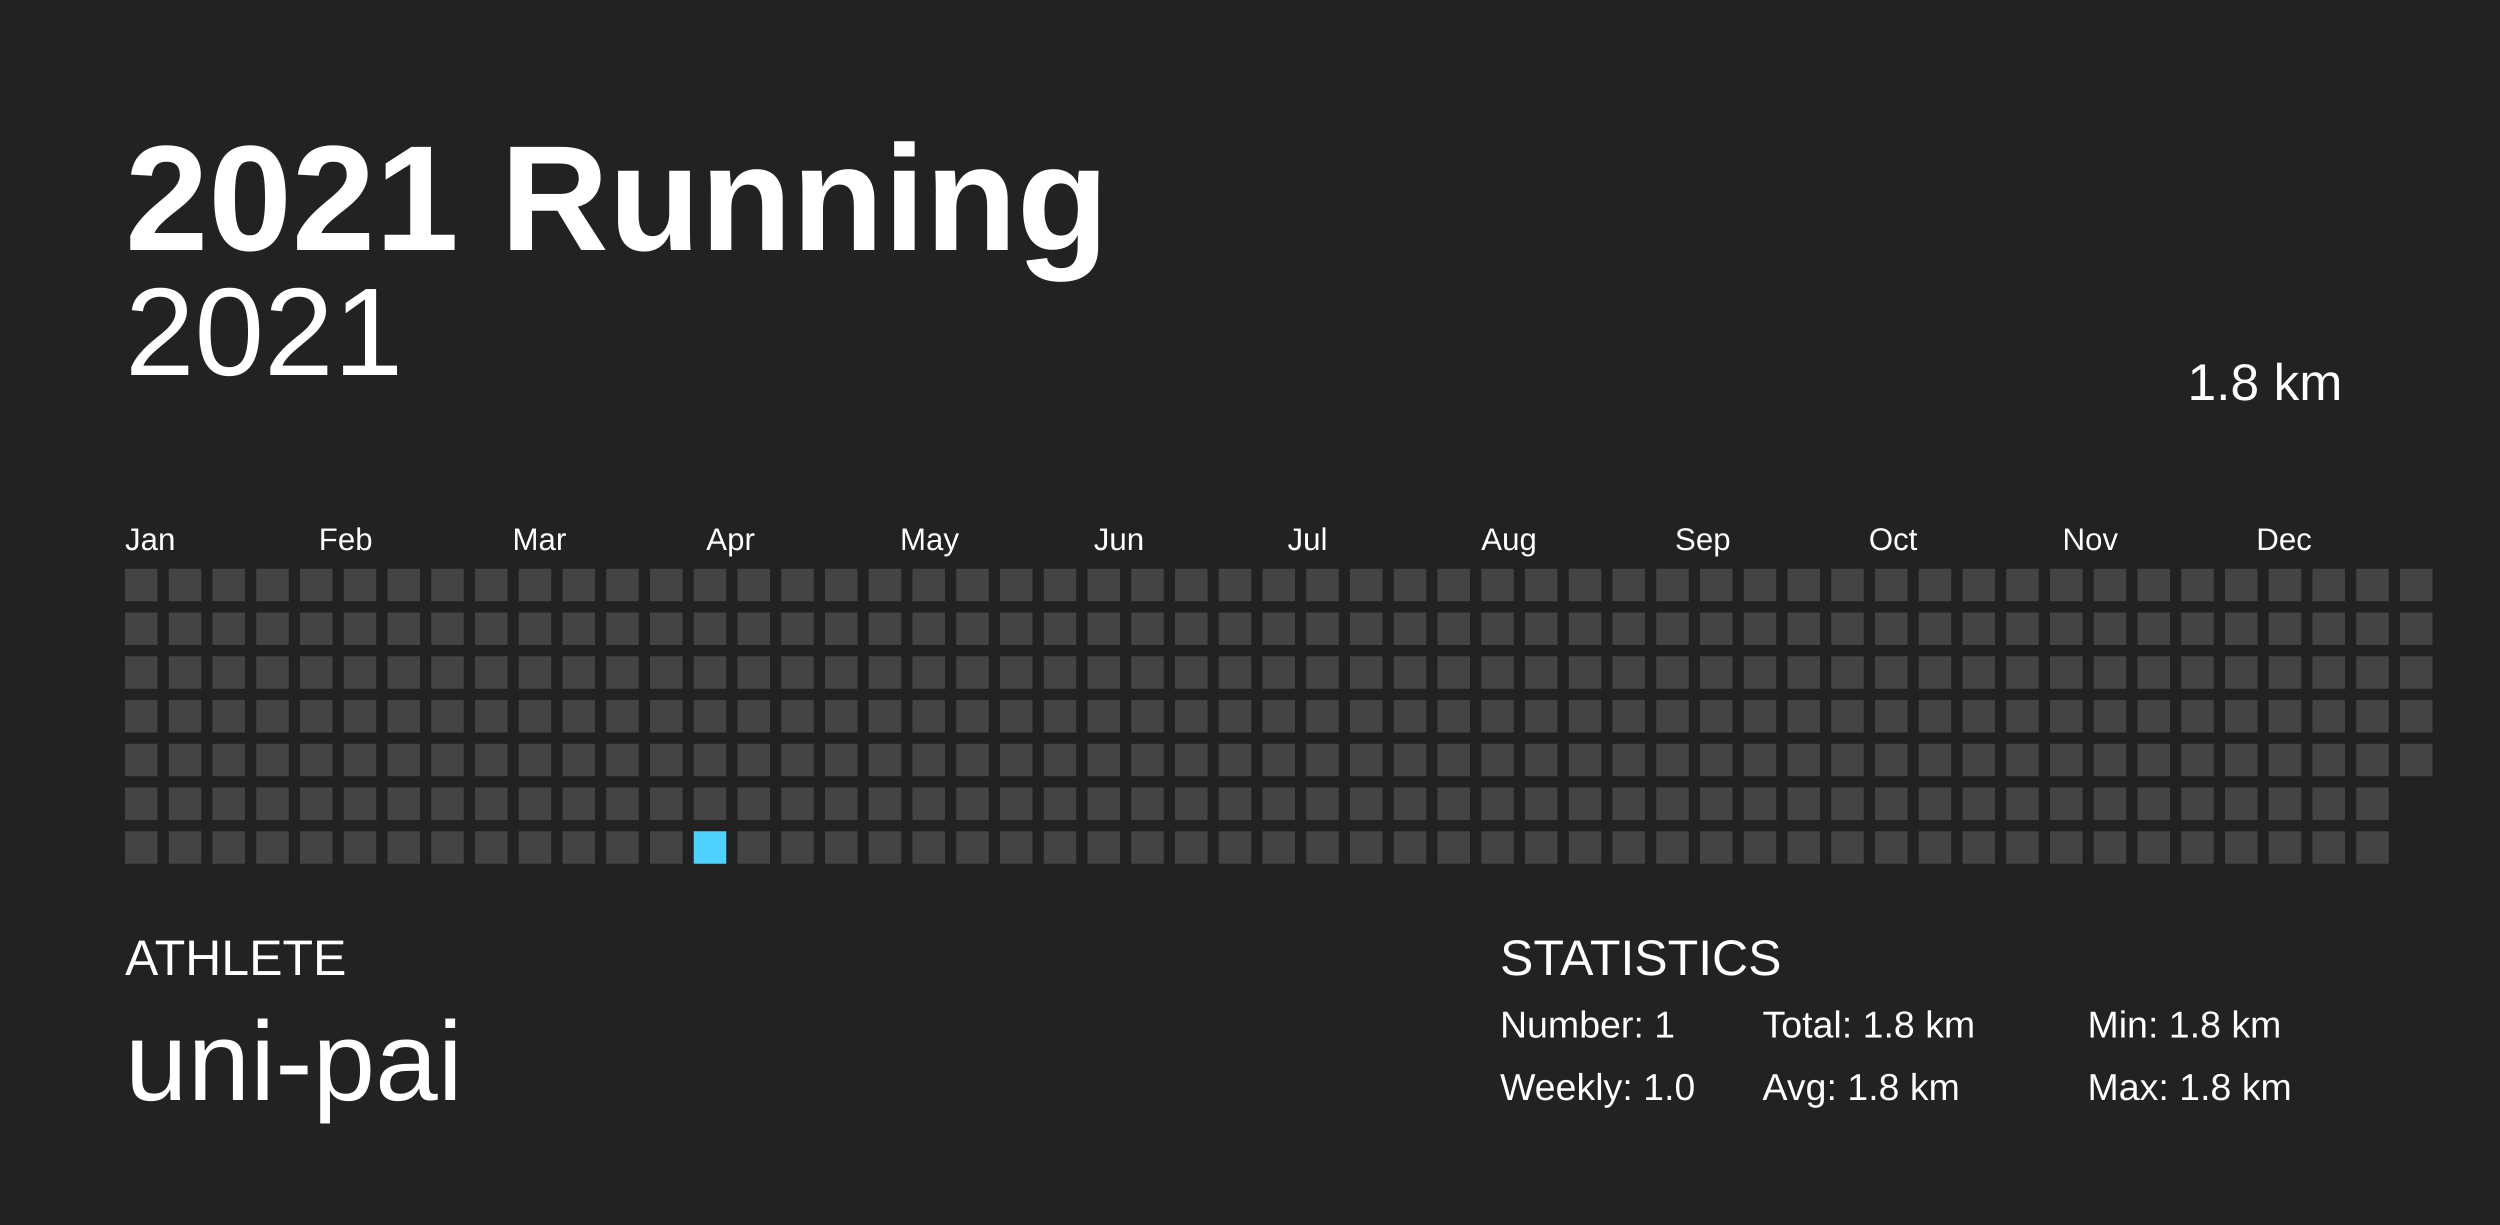
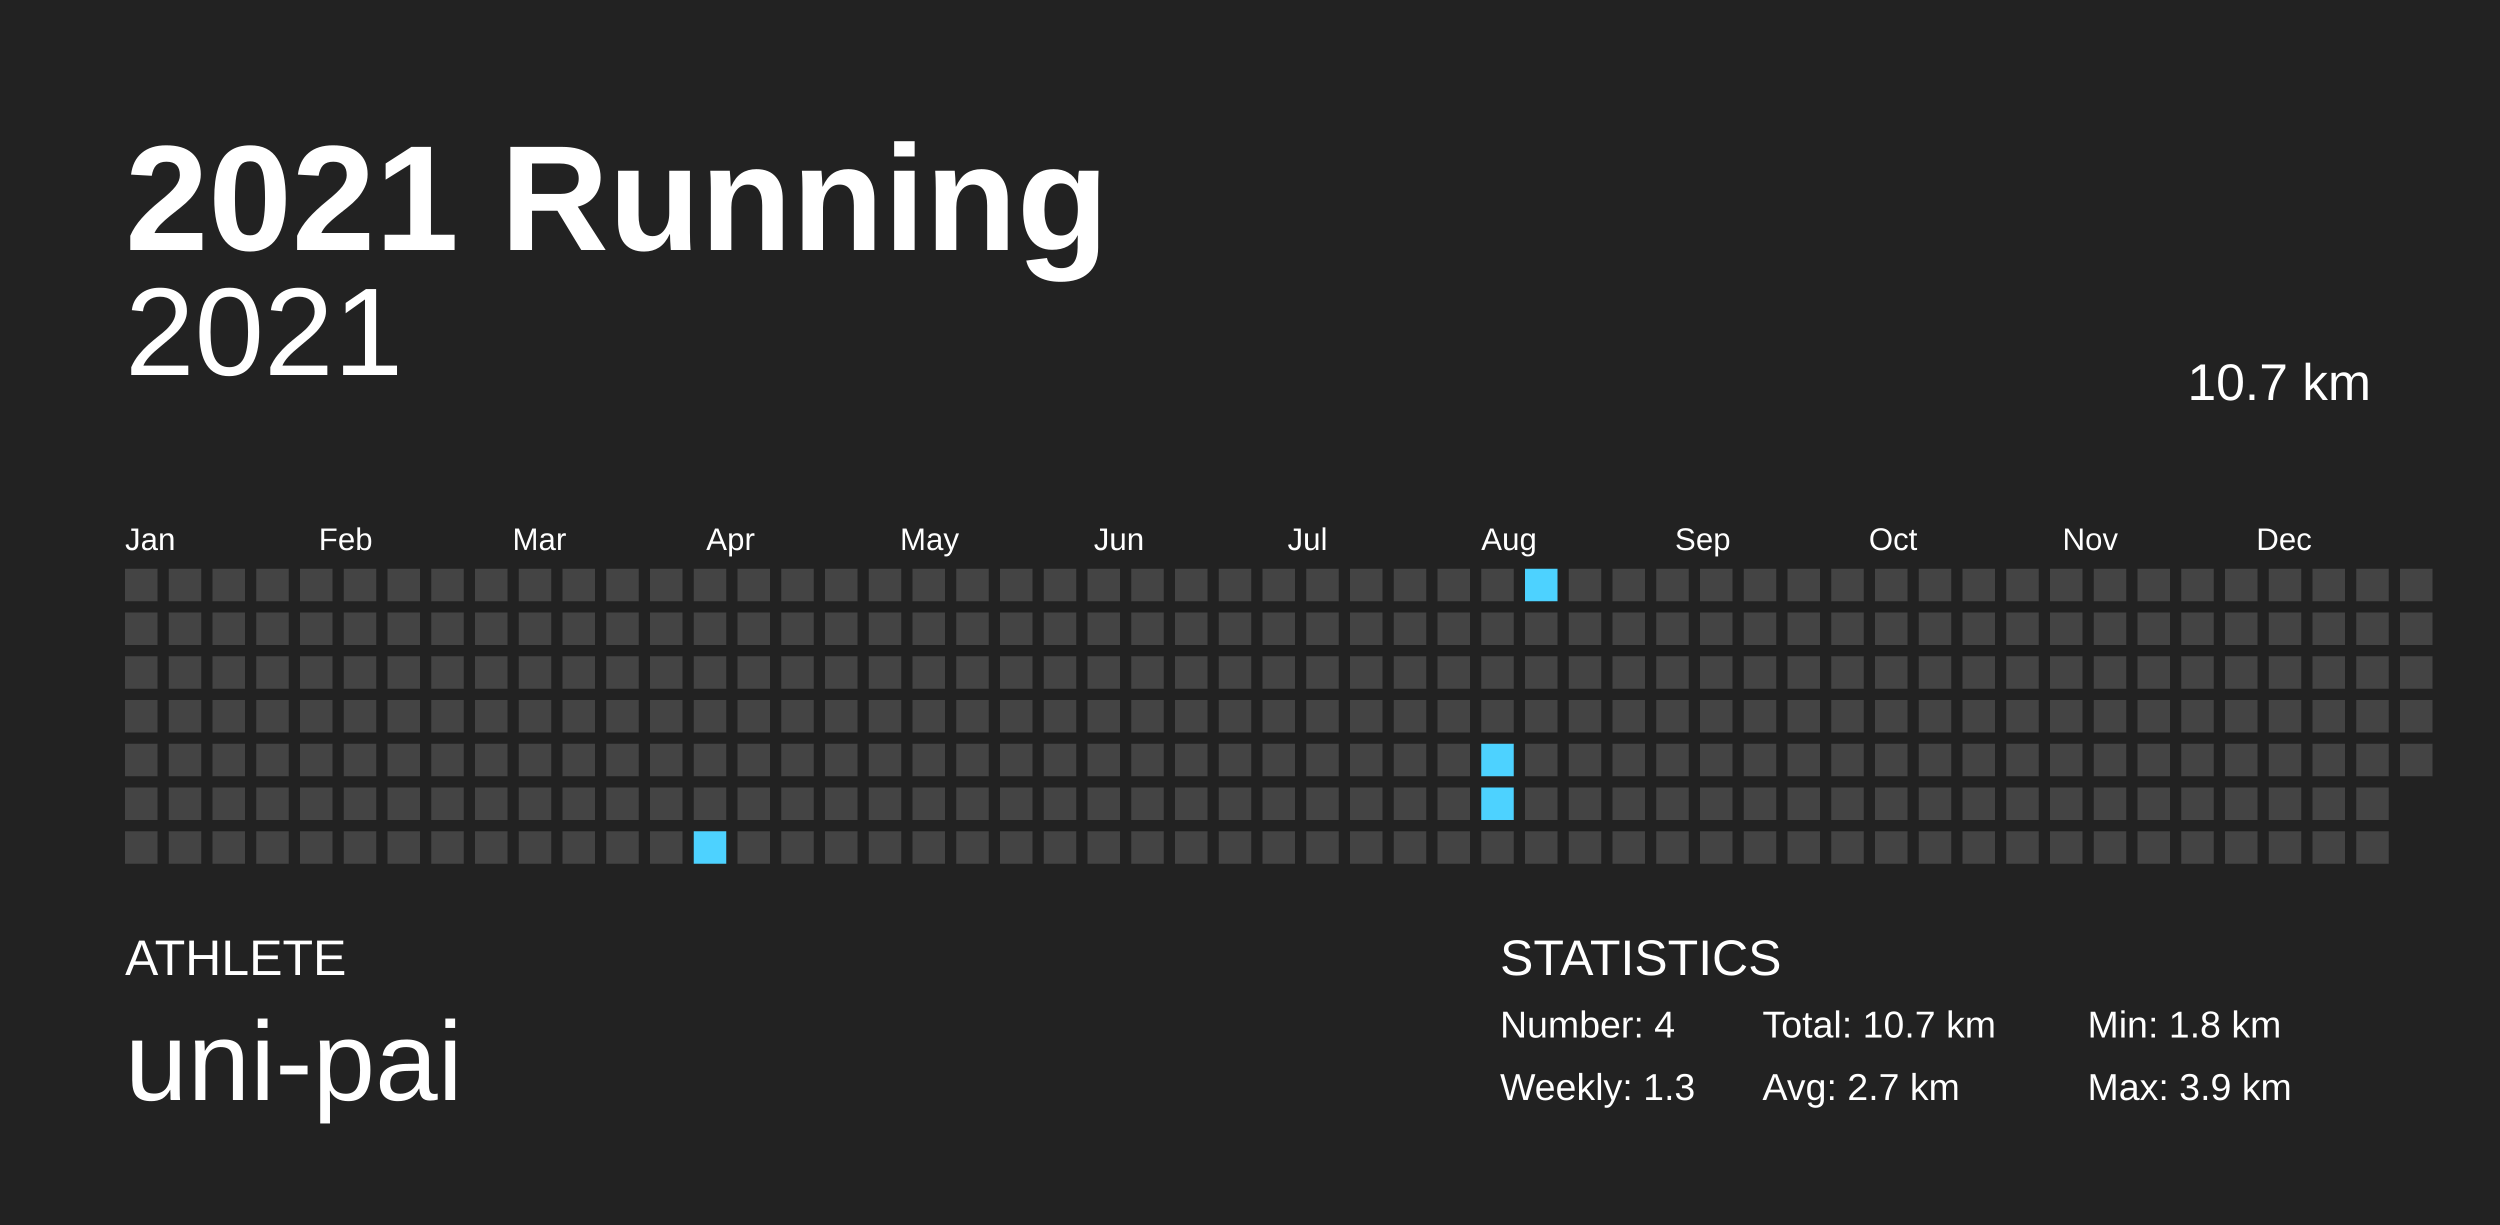
<svg xmlns="http://www.w3.org/2000/svg" baseProfile="full" height="98mm" version="1.1" viewBox="0,0,200,98" width="200mm">
  <defs />
  <rect fill="#222222" height="98" width="200" x="0" y="0" />
  <text fill="#FFFFFF" style="font-size:12px; font-family:Arial; font-weight:bold;" x="10" y="20">2021 Running</text>
  <text fill="#FFFFFF" style="font-size:4px; font-family:Arial" x="10" y="78">ATHLETE</text>
  <text fill="#FFFFFF" style="font-size:9px; font-family:Arial" x="10" y="88">uni-pai</text>
  <text fill="#FFFFFF" style="font-size:4px; font-family:Arial" x="120" y="78">STATISTICS</text>
-   <text fill="#FFFFFF" style="font-size:3px; font-family:Arial" x="120" y="83">Number: 1</text>
-   <text fill="#FFFFFF" style="font-size:3px; font-family:Arial" x="120" y="88">Weekly: 1.0</text>
-   <text fill="#FFFFFF" style="font-size:3px; font-family:Arial" x="141" y="83">Total: 1.8 km</text>
-   <text fill="#FFFFFF" style="font-size:3px; font-family:Arial" x="141" y="88">Avg: 1.8 km</text>
+   <text fill="#FFFFFF" style="font-size:3px; font-family:Arial" x="120" y="83">Number: 4</text>
+   <text fill="#FFFFFF" style="font-size:3px; font-family:Arial" x="120" y="88">Weekly: 1.3</text>
+   <text fill="#FFFFFF" style="font-size:3px; font-family:Arial" x="141" y="83">Total: 10.7 km</text>
+   <text fill="#FFFFFF" style="font-size:3px; font-family:Arial" x="141" y="88">Avg: 2.7 km</text>
  <text fill="#FFFFFF" style="font-size:3px; font-family:Arial" x="167" y="83">Min: 1.8 km</text>
-   <text fill="#FFFFFF" style="font-size:3px; font-family:Arial" x="167" y="88">Max: 1.8 km</text>
+   <text fill="#FFFFFF" style="font-size:3px; font-family:Arial" x="167" y="88">Max: 3.9 km</text>
  <text alignment-baseline="hanging" fill="#FFFFFF" style="font-size:10.0px; font-family:Arial;" x="10" y="30">2021</text>
-   <text alignment-baseline="hanging" fill="#FFFFFF" style="font-size:4.125px; font-family:Arial;" x="175" y="32">1.8 km</text>
+   <text alignment-baseline="hanging" fill="#FFFFFF" style="font-size:4.125px; font-family:Arial;" x="175" y="32">10.7 km</text>
  <text fill="#FFFFFF" style="font-size:2.5px; font-family:Arial" x="10.0" y="44">Jan</text>
  <text fill="#FFFFFF" style="font-size:2.5px; font-family:Arial" x="25.5" y="44">Feb</text>
  <text fill="#FFFFFF" style="font-size:2.5px; font-family:Arial" x="41.0" y="44">Mar</text>
  <text fill="#FFFFFF" style="font-size:2.5px; font-family:Arial" x="56.5" y="44">Apr</text>
  <text fill="#FFFFFF" style="font-size:2.5px; font-family:Arial" x="72.0" y="44">May</text>
  <text fill="#FFFFFF" style="font-size:2.5px; font-family:Arial" x="87.5" y="44">Jun</text>
  <text fill="#FFFFFF" style="font-size:2.5px; font-family:Arial" x="103.0" y="44">Jul</text>
  <text fill="#FFFFFF" style="font-size:2.5px; font-family:Arial" x="118.5" y="44">Aug</text>
  <text fill="#FFFFFF" style="font-size:2.5px; font-family:Arial" x="134.0" y="44">Sep</text>
  <text fill="#FFFFFF" style="font-size:2.5px; font-family:Arial" x="149.5" y="44">Oct</text>
  <text fill="#FFFFFF" style="font-size:2.5px; font-family:Arial" x="165.0" y="44">Nov</text>
  <text fill="#FFFFFF" style="font-size:2.5px; font-family:Arial" x="180.5" y="44">Dec</text>
  <rect fill="#444444" height="2.6" width="2.6" x="10.0" y="45.5" />
  <rect fill="#444444" height="2.6" width="2.6" x="10.0" y="49.0" />
  <rect fill="#444444" height="2.6" width="2.6" x="10.0" y="52.5" />
  <rect fill="#444444" height="2.6" width="2.6" x="10.0" y="56.0" />
  <rect fill="#444444" height="2.6" width="2.6" x="10.0" y="59.5" />
  <rect fill="#444444" height="2.6" width="2.6" x="10.0" y="63.0" />
  <rect fill="#444444" height="2.6" width="2.6" x="10.0" y="66.5" />
  <rect fill="#444444" height="2.6" width="2.6" x="13.5" y="45.5" />
  <rect fill="#444444" height="2.6" width="2.6" x="13.5" y="49.0" />
  <rect fill="#444444" height="2.6" width="2.6" x="13.5" y="52.5" />
  <rect fill="#444444" height="2.6" width="2.6" x="13.5" y="56.0" />
  <rect fill="#444444" height="2.6" width="2.6" x="13.5" y="59.5" />
  <rect fill="#444444" height="2.6" width="2.6" x="13.5" y="63.0" />
  <rect fill="#444444" height="2.6" width="2.6" x="13.5" y="66.5" />
  <rect fill="#444444" height="2.6" width="2.6" x="17.0" y="45.5" />
  <rect fill="#444444" height="2.6" width="2.6" x="17.0" y="49.0" />
  <rect fill="#444444" height="2.6" width="2.6" x="17.0" y="52.5" />
  <rect fill="#444444" height="2.6" width="2.6" x="17.0" y="56.0" />
  <rect fill="#444444" height="2.6" width="2.6" x="17.0" y="59.5" />
  <rect fill="#444444" height="2.6" width="2.6" x="17.0" y="63.0" />
  <rect fill="#444444" height="2.6" width="2.6" x="17.0" y="66.5" />
  <rect fill="#444444" height="2.6" width="2.6" x="20.5" y="45.5" />
  <rect fill="#444444" height="2.6" width="2.6" x="20.5" y="49.0" />
  <rect fill="#444444" height="2.6" width="2.6" x="20.5" y="52.5" />
  <rect fill="#444444" height="2.6" width="2.6" x="20.5" y="56.0" />
  <rect fill="#444444" height="2.6" width="2.6" x="20.5" y="59.5" />
  <rect fill="#444444" height="2.6" width="2.6" x="20.5" y="63.0" />
  <rect fill="#444444" height="2.6" width="2.6" x="20.5" y="66.5" />
  <rect fill="#444444" height="2.6" width="2.6" x="24.0" y="45.5" />
  <rect fill="#444444" height="2.6" width="2.6" x="24.0" y="49.0" />
  <rect fill="#444444" height="2.6" width="2.6" x="24.0" y="52.5" />
  <rect fill="#444444" height="2.6" width="2.6" x="24.0" y="56.0" />
  <rect fill="#444444" height="2.6" width="2.6" x="24.0" y="59.5" />
  <rect fill="#444444" height="2.6" width="2.6" x="24.0" y="63.0" />
  <rect fill="#444444" height="2.6" width="2.6" x="24.0" y="66.5" />
  <rect fill="#444444" height="2.6" width="2.6" x="27.5" y="45.5" />
  <rect fill="#444444" height="2.6" width="2.6" x="27.5" y="49.0" />
  <rect fill="#444444" height="2.6" width="2.6" x="27.5" y="52.5" />
  <rect fill="#444444" height="2.6" width="2.6" x="27.5" y="56.0" />
  <rect fill="#444444" height="2.6" width="2.6" x="27.5" y="59.5" />
  <rect fill="#444444" height="2.6" width="2.6" x="27.5" y="63.0" />
  <rect fill="#444444" height="2.6" width="2.6" x="27.5" y="66.5" />
  <rect fill="#444444" height="2.6" width="2.6" x="31.0" y="45.5" />
  <rect fill="#444444" height="2.6" width="2.6" x="31.0" y="49.0" />
  <rect fill="#444444" height="2.6" width="2.6" x="31.0" y="52.5" />
  <rect fill="#444444" height="2.6" width="2.6" x="31.0" y="56.0" />
  <rect fill="#444444" height="2.6" width="2.6" x="31.0" y="59.5" />
  <rect fill="#444444" height="2.6" width="2.6" x="31.0" y="63.0" />
  <rect fill="#444444" height="2.6" width="2.6" x="31.0" y="66.5" />
  <rect fill="#444444" height="2.6" width="2.6" x="34.5" y="45.5" />
  <rect fill="#444444" height="2.6" width="2.6" x="34.5" y="49.0" />
  <rect fill="#444444" height="2.6" width="2.6" x="34.5" y="52.5" />
  <rect fill="#444444" height="2.6" width="2.6" x="34.5" y="56.0" />
  <rect fill="#444444" height="2.6" width="2.6" x="34.5" y="59.5" />
  <rect fill="#444444" height="2.6" width="2.6" x="34.5" y="63.0" />
  <rect fill="#444444" height="2.6" width="2.6" x="34.5" y="66.5" />
  <rect fill="#444444" height="2.6" width="2.6" x="38.0" y="45.5" />
  <rect fill="#444444" height="2.6" width="2.6" x="38.0" y="49.0" />
  <rect fill="#444444" height="2.6" width="2.6" x="38.0" y="52.5" />
  <rect fill="#444444" height="2.6" width="2.6" x="38.0" y="56.0" />
  <rect fill="#444444" height="2.6" width="2.6" x="38.0" y="59.5" />
  <rect fill="#444444" height="2.6" width="2.6" x="38.0" y="63.0" />
  <rect fill="#444444" height="2.6" width="2.6" x="38.0" y="66.5" />
  <rect fill="#444444" height="2.6" width="2.6" x="41.5" y="45.5" />
  <rect fill="#444444" height="2.6" width="2.6" x="41.5" y="49.0" />
  <rect fill="#444444" height="2.6" width="2.6" x="41.5" y="52.5" />
  <rect fill="#444444" height="2.6" width="2.6" x="41.5" y="56.0" />
  <rect fill="#444444" height="2.6" width="2.6" x="41.5" y="59.5" />
  <rect fill="#444444" height="2.6" width="2.6" x="41.5" y="63.0" />
  <rect fill="#444444" height="2.6" width="2.6" x="41.5" y="66.5" />
  <rect fill="#444444" height="2.6" width="2.6" x="45.0" y="45.5" />
  <rect fill="#444444" height="2.6" width="2.6" x="45.0" y="49.0" />
  <rect fill="#444444" height="2.6" width="2.6" x="45.0" y="52.5" />
  <rect fill="#444444" height="2.6" width="2.6" x="45.0" y="56.0" />
  <rect fill="#444444" height="2.6" width="2.6" x="45.0" y="59.5" />
  <rect fill="#444444" height="2.6" width="2.6" x="45.0" y="63.0" />
  <rect fill="#444444" height="2.6" width="2.6" x="45.0" y="66.5" />
  <rect fill="#444444" height="2.6" width="2.6" x="48.5" y="45.5" />
  <rect fill="#444444" height="2.6" width="2.6" x="48.5" y="49.0" />
  <rect fill="#444444" height="2.6" width="2.6" x="48.5" y="52.5" />
  <rect fill="#444444" height="2.6" width="2.6" x="48.5" y="56.0" />
  <rect fill="#444444" height="2.6" width="2.6" x="48.5" y="59.5" />
  <rect fill="#444444" height="2.6" width="2.6" x="48.5" y="63.0" />
  <rect fill="#444444" height="2.6" width="2.6" x="48.5" y="66.5" />
  <rect fill="#444444" height="2.6" width="2.6" x="52.0" y="45.5" />
  <rect fill="#444444" height="2.6" width="2.6" x="52.0" y="49.0" />
  <rect fill="#444444" height="2.6" width="2.6" x="52.0" y="52.5" />
  <rect fill="#444444" height="2.6" width="2.6" x="52.0" y="56.0" />
  <rect fill="#444444" height="2.6" width="2.6" x="52.0" y="59.5" />
  <rect fill="#444444" height="2.6" width="2.6" x="52.0" y="63.0" />
  <rect fill="#444444" height="2.6" width="2.6" x="52.0" y="66.5" />
  <rect fill="#444444" height="2.6" width="2.6" x="55.5" y="45.5" />
  <rect fill="#444444" height="2.6" width="2.6" x="55.5" y="49.0" />
  <rect fill="#444444" height="2.6" width="2.6" x="55.5" y="52.5" />
  <rect fill="#444444" height="2.6" width="2.6" x="55.5" y="56.0" />
  <rect fill="#444444" height="2.6" width="2.6" x="55.5" y="59.5" />
  <rect fill="#444444" height="2.6" width="2.6" x="55.5" y="63.0" />
-   <rect fill="#4DD2FF" height="2.6" width="2.6" x="55.5" y="66.5" />
+   <rect fill="#4dd2ff" height="2.6" width="2.6" x="55.5" y="66.5" />
  <rect fill="#444444" height="2.6" width="2.6" x="59.0" y="45.5" />
  <rect fill="#444444" height="2.6" width="2.6" x="59.0" y="49.0" />
  <rect fill="#444444" height="2.6" width="2.6" x="59.0" y="52.5" />
  <rect fill="#444444" height="2.6" width="2.6" x="59.0" y="56.0" />
  <rect fill="#444444" height="2.6" width="2.6" x="59.0" y="59.5" />
  <rect fill="#444444" height="2.6" width="2.6" x="59.0" y="63.0" />
  <rect fill="#444444" height="2.6" width="2.6" x="59.0" y="66.5" />
  <rect fill="#444444" height="2.6" width="2.6" x="62.5" y="45.5" />
  <rect fill="#444444" height="2.6" width="2.6" x="62.5" y="49.0" />
  <rect fill="#444444" height="2.6" width="2.6" x="62.5" y="52.5" />
  <rect fill="#444444" height="2.6" width="2.6" x="62.5" y="56.0" />
  <rect fill="#444444" height="2.6" width="2.6" x="62.5" y="59.5" />
  <rect fill="#444444" height="2.6" width="2.6" x="62.5" y="63.0" />
  <rect fill="#444444" height="2.6" width="2.6" x="62.5" y="66.5" />
  <rect fill="#444444" height="2.6" width="2.6" x="66.0" y="45.5" />
  <rect fill="#444444" height="2.6" width="2.6" x="66.0" y="49.0" />
  <rect fill="#444444" height="2.6" width="2.6" x="66.0" y="52.5" />
  <rect fill="#444444" height="2.6" width="2.6" x="66.0" y="56.0" />
  <rect fill="#444444" height="2.6" width="2.6" x="66.0" y="59.5" />
  <rect fill="#444444" height="2.6" width="2.6" x="66.0" y="63.0" />
  <rect fill="#444444" height="2.6" width="2.6" x="66.0" y="66.5" />
  <rect fill="#444444" height="2.6" width="2.6" x="69.5" y="45.5" />
  <rect fill="#444444" height="2.6" width="2.6" x="69.5" y="49.0" />
  <rect fill="#444444" height="2.6" width="2.6" x="69.5" y="52.5" />
  <rect fill="#444444" height="2.6" width="2.6" x="69.5" y="56.0" />
  <rect fill="#444444" height="2.6" width="2.6" x="69.5" y="59.5" />
  <rect fill="#444444" height="2.6" width="2.6" x="69.5" y="63.0" />
  <rect fill="#444444" height="2.6" width="2.6" x="69.5" y="66.5" />
  <rect fill="#444444" height="2.6" width="2.6" x="73.0" y="45.5" />
  <rect fill="#444444" height="2.6" width="2.6" x="73.0" y="49.0" />
  <rect fill="#444444" height="2.6" width="2.6" x="73.0" y="52.5" />
  <rect fill="#444444" height="2.6" width="2.6" x="73.0" y="56.0" />
  <rect fill="#444444" height="2.6" width="2.6" x="73.0" y="59.5" />
  <rect fill="#444444" height="2.6" width="2.6" x="73.0" y="63.0" />
  <rect fill="#444444" height="2.6" width="2.6" x="73.0" y="66.5" />
  <rect fill="#444444" height="2.6" width="2.6" x="76.5" y="45.5" />
  <rect fill="#444444" height="2.6" width="2.6" x="76.5" y="49.0" />
  <rect fill="#444444" height="2.6" width="2.6" x="76.5" y="52.5" />
  <rect fill="#444444" height="2.6" width="2.6" x="76.5" y="56.0" />
  <rect fill="#444444" height="2.6" width="2.6" x="76.5" y="59.5" />
  <rect fill="#444444" height="2.6" width="2.6" x="76.5" y="63.0" />
  <rect fill="#444444" height="2.6" width="2.6" x="76.5" y="66.5" />
  <rect fill="#444444" height="2.6" width="2.6" x="80.0" y="45.5" />
  <rect fill="#444444" height="2.6" width="2.6" x="80.0" y="49.0" />
  <rect fill="#444444" height="2.6" width="2.6" x="80.0" y="52.5" />
  <rect fill="#444444" height="2.6" width="2.6" x="80.0" y="56.0" />
  <rect fill="#444444" height="2.6" width="2.6" x="80.0" y="59.5" />
  <rect fill="#444444" height="2.6" width="2.6" x="80.0" y="63.0" />
  <rect fill="#444444" height="2.6" width="2.6" x="80.0" y="66.5" />
  <rect fill="#444444" height="2.6" width="2.6" x="83.5" y="45.5" />
  <rect fill="#444444" height="2.6" width="2.6" x="83.5" y="49.0" />
  <rect fill="#444444" height="2.6" width="2.6" x="83.5" y="52.5" />
  <rect fill="#444444" height="2.6" width="2.6" x="83.5" y="56.0" />
  <rect fill="#444444" height="2.6" width="2.6" x="83.5" y="59.5" />
  <rect fill="#444444" height="2.6" width="2.6" x="83.5" y="63.0" />
  <rect fill="#444444" height="2.6" width="2.6" x="83.5" y="66.5" />
  <rect fill="#444444" height="2.6" width="2.6" x="87.0" y="45.5" />
  <rect fill="#444444" height="2.6" width="2.6" x="87.0" y="49.0" />
  <rect fill="#444444" height="2.6" width="2.6" x="87.0" y="52.5" />
  <rect fill="#444444" height="2.6" width="2.6" x="87.0" y="56.0" />
  <rect fill="#444444" height="2.6" width="2.6" x="87.0" y="59.5" />
  <rect fill="#444444" height="2.6" width="2.6" x="87.0" y="63.0" />
  <rect fill="#444444" height="2.6" width="2.6" x="87.0" y="66.5" />
  <rect fill="#444444" height="2.6" width="2.6" x="90.5" y="45.5" />
  <rect fill="#444444" height="2.6" width="2.6" x="90.5" y="49.0" />
  <rect fill="#444444" height="2.6" width="2.6" x="90.5" y="52.5" />
  <rect fill="#444444" height="2.6" width="2.6" x="90.5" y="56.0" />
  <rect fill="#444444" height="2.6" width="2.6" x="90.5" y="59.5" />
  <rect fill="#444444" height="2.6" width="2.6" x="90.5" y="63.0" />
  <rect fill="#444444" height="2.6" width="2.6" x="90.5" y="66.5" />
  <rect fill="#444444" height="2.6" width="2.6" x="94.0" y="45.5" />
  <rect fill="#444444" height="2.6" width="2.6" x="94.0" y="49.0" />
  <rect fill="#444444" height="2.6" width="2.6" x="94.0" y="52.5" />
  <rect fill="#444444" height="2.6" width="2.6" x="94.0" y="56.0" />
  <rect fill="#444444" height="2.6" width="2.6" x="94.0" y="59.5" />
  <rect fill="#444444" height="2.6" width="2.6" x="94.0" y="63.0" />
  <rect fill="#444444" height="2.6" width="2.6" x="94.0" y="66.5" />
  <rect fill="#444444" height="2.6" width="2.6" x="97.5" y="45.5" />
  <rect fill="#444444" height="2.6" width="2.6" x="97.5" y="49.0" />
  <rect fill="#444444" height="2.6" width="2.6" x="97.5" y="52.5" />
  <rect fill="#444444" height="2.6" width="2.6" x="97.5" y="56.0" />
  <rect fill="#444444" height="2.6" width="2.6" x="97.5" y="59.5" />
  <rect fill="#444444" height="2.6" width="2.6" x="97.5" y="63.0" />
  <rect fill="#444444" height="2.6" width="2.6" x="97.5" y="66.5" />
  <rect fill="#444444" height="2.6" width="2.6" x="101.0" y="45.5" />
  <rect fill="#444444" height="2.6" width="2.6" x="101.0" y="49.0" />
  <rect fill="#444444" height="2.6" width="2.6" x="101.0" y="52.5" />
  <rect fill="#444444" height="2.6" width="2.6" x="101.0" y="56.0" />
  <rect fill="#444444" height="2.6" width="2.6" x="101.0" y="59.5" />
  <rect fill="#444444" height="2.6" width="2.6" x="101.0" y="63.0" />
  <rect fill="#444444" height="2.6" width="2.6" x="101.0" y="66.5" />
  <rect fill="#444444" height="2.6" width="2.6" x="104.5" y="45.5" />
  <rect fill="#444444" height="2.6" width="2.6" x="104.5" y="49.0" />
  <rect fill="#444444" height="2.6" width="2.6" x="104.5" y="52.5" />
  <rect fill="#444444" height="2.6" width="2.6" x="104.5" y="56.0" />
  <rect fill="#444444" height="2.6" width="2.6" x="104.5" y="59.5" />
  <rect fill="#444444" height="2.6" width="2.6" x="104.5" y="63.0" />
  <rect fill="#444444" height="2.6" width="2.6" x="104.5" y="66.5" />
  <rect fill="#444444" height="2.6" width="2.6" x="108.0" y="45.5" />
  <rect fill="#444444" height="2.6" width="2.6" x="108.0" y="49.0" />
  <rect fill="#444444" height="2.6" width="2.6" x="108.0" y="52.5" />
  <rect fill="#444444" height="2.6" width="2.6" x="108.0" y="56.0" />
  <rect fill="#444444" height="2.6" width="2.6" x="108.0" y="59.5" />
  <rect fill="#444444" height="2.6" width="2.6" x="108.0" y="63.0" />
  <rect fill="#444444" height="2.6" width="2.6" x="108.0" y="66.5" />
  <rect fill="#444444" height="2.6" width="2.6" x="111.5" y="45.5" />
  <rect fill="#444444" height="2.6" width="2.6" x="111.5" y="49.0" />
  <rect fill="#444444" height="2.6" width="2.6" x="111.5" y="52.5" />
  <rect fill="#444444" height="2.6" width="2.6" x="111.5" y="56.0" />
  <rect fill="#444444" height="2.6" width="2.6" x="111.5" y="59.5" />
  <rect fill="#444444" height="2.6" width="2.6" x="111.5" y="63.0" />
  <rect fill="#444444" height="2.6" width="2.6" x="111.5" y="66.5" />
  <rect fill="#444444" height="2.6" width="2.6" x="115.0" y="45.5" />
  <rect fill="#444444" height="2.6" width="2.6" x="115.0" y="49.0" />
  <rect fill="#444444" height="2.6" width="2.6" x="115.0" y="52.5" />
  <rect fill="#444444" height="2.6" width="2.6" x="115.0" y="56.0" />
  <rect fill="#444444" height="2.6" width="2.6" x="115.0" y="59.5" />
  <rect fill="#444444" height="2.6" width="2.6" x="115.0" y="63.0" />
  <rect fill="#444444" height="2.6" width="2.6" x="115.0" y="66.5" />
  <rect fill="#444444" height="2.6" width="2.6" x="118.5" y="45.5" />
  <rect fill="#444444" height="2.6" width="2.6" x="118.5" y="49.0" />
  <rect fill="#444444" height="2.6" width="2.6" x="118.5" y="52.5" />
  <rect fill="#444444" height="2.6" width="2.6" x="118.5" y="56.0" />
-   <rect fill="#444444" height="2.6" width="2.6" x="118.5" y="59.5" />
-   <rect fill="#444444" height="2.6" width="2.6" x="118.5" y="63.0" />
+   <rect fill="#4dd2ff" height="2.6" width="2.6" x="118.5" y="59.5" />
+   <rect fill="#4dd2ff" height="2.6" width="2.6" x="118.5" y="63.0" />
  <rect fill="#444444" height="2.6" width="2.6" x="118.5" y="66.5" />
-   <rect fill="#444444" height="2.6" width="2.6" x="122.0" y="45.5" />
+   <rect fill="#4dd2ff" height="2.6" width="2.6" x="122.0" y="45.5" />
  <rect fill="#444444" height="2.6" width="2.6" x="122.0" y="49.0" />
  <rect fill="#444444" height="2.6" width="2.6" x="122.0" y="52.5" />
  <rect fill="#444444" height="2.6" width="2.6" x="122.0" y="56.0" />
  <rect fill="#444444" height="2.6" width="2.6" x="122.0" y="59.5" />
  <rect fill="#444444" height="2.6" width="2.6" x="122.0" y="63.0" />
  <rect fill="#444444" height="2.6" width="2.6" x="122.0" y="66.5" />
  <rect fill="#444444" height="2.6" width="2.6" x="125.5" y="45.5" />
  <rect fill="#444444" height="2.6" width="2.6" x="125.5" y="49.0" />
  <rect fill="#444444" height="2.6" width="2.6" x="125.5" y="52.5" />
  <rect fill="#444444" height="2.6" width="2.6" x="125.5" y="56.0" />
  <rect fill="#444444" height="2.6" width="2.6" x="125.5" y="59.5" />
  <rect fill="#444444" height="2.6" width="2.6" x="125.5" y="63.0" />
  <rect fill="#444444" height="2.6" width="2.6" x="125.5" y="66.5" />
  <rect fill="#444444" height="2.6" width="2.6" x="129.0" y="45.5" />
  <rect fill="#444444" height="2.6" width="2.6" x="129.0" y="49.0" />
  <rect fill="#444444" height="2.6" width="2.6" x="129.0" y="52.5" />
  <rect fill="#444444" height="2.6" width="2.6" x="129.0" y="56.0" />
  <rect fill="#444444" height="2.6" width="2.6" x="129.0" y="59.5" />
  <rect fill="#444444" height="2.6" width="2.6" x="129.0" y="63.0" />
  <rect fill="#444444" height="2.6" width="2.6" x="129.0" y="66.5" />
  <rect fill="#444444" height="2.6" width="2.6" x="132.5" y="45.5" />
  <rect fill="#444444" height="2.6" width="2.6" x="132.5" y="49.0" />
  <rect fill="#444444" height="2.6" width="2.6" x="132.5" y="52.5" />
  <rect fill="#444444" height="2.6" width="2.6" x="132.5" y="56.0" />
  <rect fill="#444444" height="2.6" width="2.6" x="132.5" y="59.5" />
  <rect fill="#444444" height="2.6" width="2.6" x="132.5" y="63.0" />
  <rect fill="#444444" height="2.6" width="2.6" x="132.5" y="66.5" />
  <rect fill="#444444" height="2.6" width="2.6" x="136.0" y="45.5" />
  <rect fill="#444444" height="2.6" width="2.6" x="136.0" y="49.0" />
  <rect fill="#444444" height="2.6" width="2.6" x="136.0" y="52.5" />
  <rect fill="#444444" height="2.6" width="2.6" x="136.0" y="56.0" />
  <rect fill="#444444" height="2.6" width="2.6" x="136.0" y="59.5" />
  <rect fill="#444444" height="2.6" width="2.6" x="136.0" y="63.0" />
  <rect fill="#444444" height="2.6" width="2.6" x="136.0" y="66.5" />
  <rect fill="#444444" height="2.6" width="2.6" x="139.5" y="45.5" />
  <rect fill="#444444" height="2.6" width="2.6" x="139.5" y="49.0" />
  <rect fill="#444444" height="2.6" width="2.6" x="139.5" y="52.5" />
  <rect fill="#444444" height="2.6" width="2.6" x="139.5" y="56.0" />
  <rect fill="#444444" height="2.6" width="2.6" x="139.5" y="59.5" />
  <rect fill="#444444" height="2.6" width="2.6" x="139.5" y="63.0" />
  <rect fill="#444444" height="2.6" width="2.6" x="139.5" y="66.5" />
  <rect fill="#444444" height="2.6" width="2.6" x="143.0" y="45.5" />
  <rect fill="#444444" height="2.6" width="2.6" x="143.0" y="49.0" />
  <rect fill="#444444" height="2.6" width="2.6" x="143.0" y="52.5" />
  <rect fill="#444444" height="2.6" width="2.6" x="143.0" y="56.0" />
  <rect fill="#444444" height="2.6" width="2.6" x="143.0" y="59.5" />
  <rect fill="#444444" height="2.6" width="2.6" x="143.0" y="63.0" />
  <rect fill="#444444" height="2.6" width="2.6" x="143.0" y="66.5" />
  <rect fill="#444444" height="2.6" width="2.6" x="146.5" y="45.5" />
  <rect fill="#444444" height="2.6" width="2.6" x="146.5" y="49.0" />
  <rect fill="#444444" height="2.6" width="2.6" x="146.5" y="52.5" />
  <rect fill="#444444" height="2.6" width="2.6" x="146.5" y="56.0" />
  <rect fill="#444444" height="2.6" width="2.6" x="146.5" y="59.5" />
  <rect fill="#444444" height="2.6" width="2.6" x="146.5" y="63.0" />
  <rect fill="#444444" height="2.6" width="2.6" x="146.5" y="66.5" />
  <rect fill="#444444" height="2.6" width="2.6" x="150.0" y="45.5" />
  <rect fill="#444444" height="2.6" width="2.6" x="150.0" y="49.0" />
  <rect fill="#444444" height="2.6" width="2.6" x="150.0" y="52.5" />
  <rect fill="#444444" height="2.6" width="2.6" x="150.0" y="56.0" />
  <rect fill="#444444" height="2.6" width="2.6" x="150.0" y="59.5" />
  <rect fill="#444444" height="2.6" width="2.6" x="150.0" y="63.0" />
  <rect fill="#444444" height="2.6" width="2.6" x="150.0" y="66.5" />
  <rect fill="#444444" height="2.6" width="2.6" x="153.5" y="45.5" />
  <rect fill="#444444" height="2.6" width="2.6" x="153.5" y="49.0" />
  <rect fill="#444444" height="2.6" width="2.6" x="153.5" y="52.5" />
  <rect fill="#444444" height="2.6" width="2.6" x="153.5" y="56.0" />
  <rect fill="#444444" height="2.6" width="2.6" x="153.5" y="59.5" />
  <rect fill="#444444" height="2.6" width="2.6" x="153.5" y="63.0" />
  <rect fill="#444444" height="2.6" width="2.6" x="153.5" y="66.5" />
  <rect fill="#444444" height="2.6" width="2.6" x="157.0" y="45.5" />
  <rect fill="#444444" height="2.6" width="2.6" x="157.0" y="49.0" />
  <rect fill="#444444" height="2.6" width="2.6" x="157.0" y="52.5" />
  <rect fill="#444444" height="2.6" width="2.6" x="157.0" y="56.0" />
  <rect fill="#444444" height="2.6" width="2.6" x="157.0" y="59.5" />
  <rect fill="#444444" height="2.6" width="2.6" x="157.0" y="63.0" />
  <rect fill="#444444" height="2.6" width="2.6" x="157.0" y="66.5" />
  <rect fill="#444444" height="2.6" width="2.6" x="160.5" y="45.5" />
  <rect fill="#444444" height="2.6" width="2.6" x="160.5" y="49.0" />
  <rect fill="#444444" height="2.6" width="2.6" x="160.5" y="52.5" />
  <rect fill="#444444" height="2.6" width="2.6" x="160.5" y="56.0" />
  <rect fill="#444444" height="2.6" width="2.6" x="160.5" y="59.5" />
  <rect fill="#444444" height="2.6" width="2.6" x="160.5" y="63.0" />
  <rect fill="#444444" height="2.6" width="2.6" x="160.5" y="66.5" />
  <rect fill="#444444" height="2.6" width="2.6" x="164.0" y="45.5" />
  <rect fill="#444444" height="2.6" width="2.6" x="164.0" y="49.0" />
  <rect fill="#444444" height="2.6" width="2.6" x="164.0" y="52.5" />
  <rect fill="#444444" height="2.6" width="2.6" x="164.0" y="56.0" />
  <rect fill="#444444" height="2.6" width="2.6" x="164.0" y="59.5" />
  <rect fill="#444444" height="2.6" width="2.6" x="164.0" y="63.0" />
  <rect fill="#444444" height="2.6" width="2.6" x="164.0" y="66.5" />
  <rect fill="#444444" height="2.6" width="2.6" x="167.5" y="45.5" />
  <rect fill="#444444" height="2.6" width="2.6" x="167.5" y="49.0" />
  <rect fill="#444444" height="2.6" width="2.6" x="167.5" y="52.5" />
  <rect fill="#444444" height="2.6" width="2.6" x="167.5" y="56.0" />
  <rect fill="#444444" height="2.6" width="2.6" x="167.5" y="59.5" />
  <rect fill="#444444" height="2.6" width="2.6" x="167.5" y="63.0" />
  <rect fill="#444444" height="2.6" width="2.6" x="167.5" y="66.5" />
  <rect fill="#444444" height="2.6" width="2.6" x="171.0" y="45.5" />
  <rect fill="#444444" height="2.6" width="2.6" x="171.0" y="49.0" />
  <rect fill="#444444" height="2.6" width="2.6" x="171.0" y="52.5" />
  <rect fill="#444444" height="2.6" width="2.6" x="171.0" y="56.0" />
  <rect fill="#444444" height="2.6" width="2.6" x="171.0" y="59.5" />
  <rect fill="#444444" height="2.6" width="2.6" x="171.0" y="63.0" />
  <rect fill="#444444" height="2.6" width="2.6" x="171.0" y="66.5" />
  <rect fill="#444444" height="2.6" width="2.6" x="174.5" y="45.5" />
  <rect fill="#444444" height="2.6" width="2.6" x="174.5" y="49.0" />
  <rect fill="#444444" height="2.6" width="2.6" x="174.5" y="52.5" />
  <rect fill="#444444" height="2.6" width="2.6" x="174.5" y="56.0" />
  <rect fill="#444444" height="2.6" width="2.6" x="174.5" y="59.5" />
  <rect fill="#444444" height="2.6" width="2.6" x="174.5" y="63.0" />
  <rect fill="#444444" height="2.6" width="2.6" x="174.5" y="66.5" />
  <rect fill="#444444" height="2.6" width="2.6" x="178.0" y="45.5" />
  <rect fill="#444444" height="2.6" width="2.6" x="178.0" y="49.0" />
  <rect fill="#444444" height="2.6" width="2.6" x="178.0" y="52.5" />
  <rect fill="#444444" height="2.6" width="2.6" x="178.0" y="56.0" />
  <rect fill="#444444" height="2.6" width="2.6" x="178.0" y="59.5" />
  <rect fill="#444444" height="2.6" width="2.6" x="178.0" y="63.0" />
  <rect fill="#444444" height="2.6" width="2.6" x="178.0" y="66.5" />
  <rect fill="#444444" height="2.6" width="2.6" x="181.5" y="45.5" />
  <rect fill="#444444" height="2.6" width="2.6" x="181.5" y="49.0" />
  <rect fill="#444444" height="2.6" width="2.6" x="181.5" y="52.5" />
  <rect fill="#444444" height="2.6" width="2.6" x="181.5" y="56.0" />
  <rect fill="#444444" height="2.6" width="2.6" x="181.5" y="59.5" />
  <rect fill="#444444" height="2.6" width="2.6" x="181.5" y="63.0" />
  <rect fill="#444444" height="2.6" width="2.6" x="181.5" y="66.5" />
  <rect fill="#444444" height="2.6" width="2.6" x="185.0" y="45.5" />
  <rect fill="#444444" height="2.6" width="2.6" x="185.0" y="49.0" />
  <rect fill="#444444" height="2.6" width="2.6" x="185.0" y="52.5" />
  <rect fill="#444444" height="2.6" width="2.6" x="185.0" y="56.0" />
  <rect fill="#444444" height="2.6" width="2.6" x="185.0" y="59.5" />
  <rect fill="#444444" height="2.6" width="2.6" x="185.0" y="63.0" />
  <rect fill="#444444" height="2.6" width="2.6" x="185.0" y="66.5" />
  <rect fill="#444444" height="2.6" width="2.6" x="188.5" y="45.5" />
  <rect fill="#444444" height="2.6" width="2.6" x="188.5" y="49.0" />
  <rect fill="#444444" height="2.6" width="2.6" x="188.5" y="52.5" />
  <rect fill="#444444" height="2.6" width="2.6" x="188.5" y="56.0" />
  <rect fill="#444444" height="2.6" width="2.6" x="188.5" y="59.5" />
  <rect fill="#444444" height="2.6" width="2.6" x="188.5" y="63.0" />
  <rect fill="#444444" height="2.6" width="2.6" x="188.5" y="66.5" />
  <rect fill="#444444" height="2.6" width="2.6" x="192.0" y="45.5" />
  <rect fill="#444444" height="2.6" width="2.6" x="192.0" y="49.0" />
  <rect fill="#444444" height="2.6" width="2.6" x="192.0" y="52.5" />
  <rect fill="#444444" height="2.6" width="2.6" x="192.0" y="56.0" />
  <rect fill="#444444" height="2.6" width="2.6" x="192.0" y="59.5" />
</svg>
